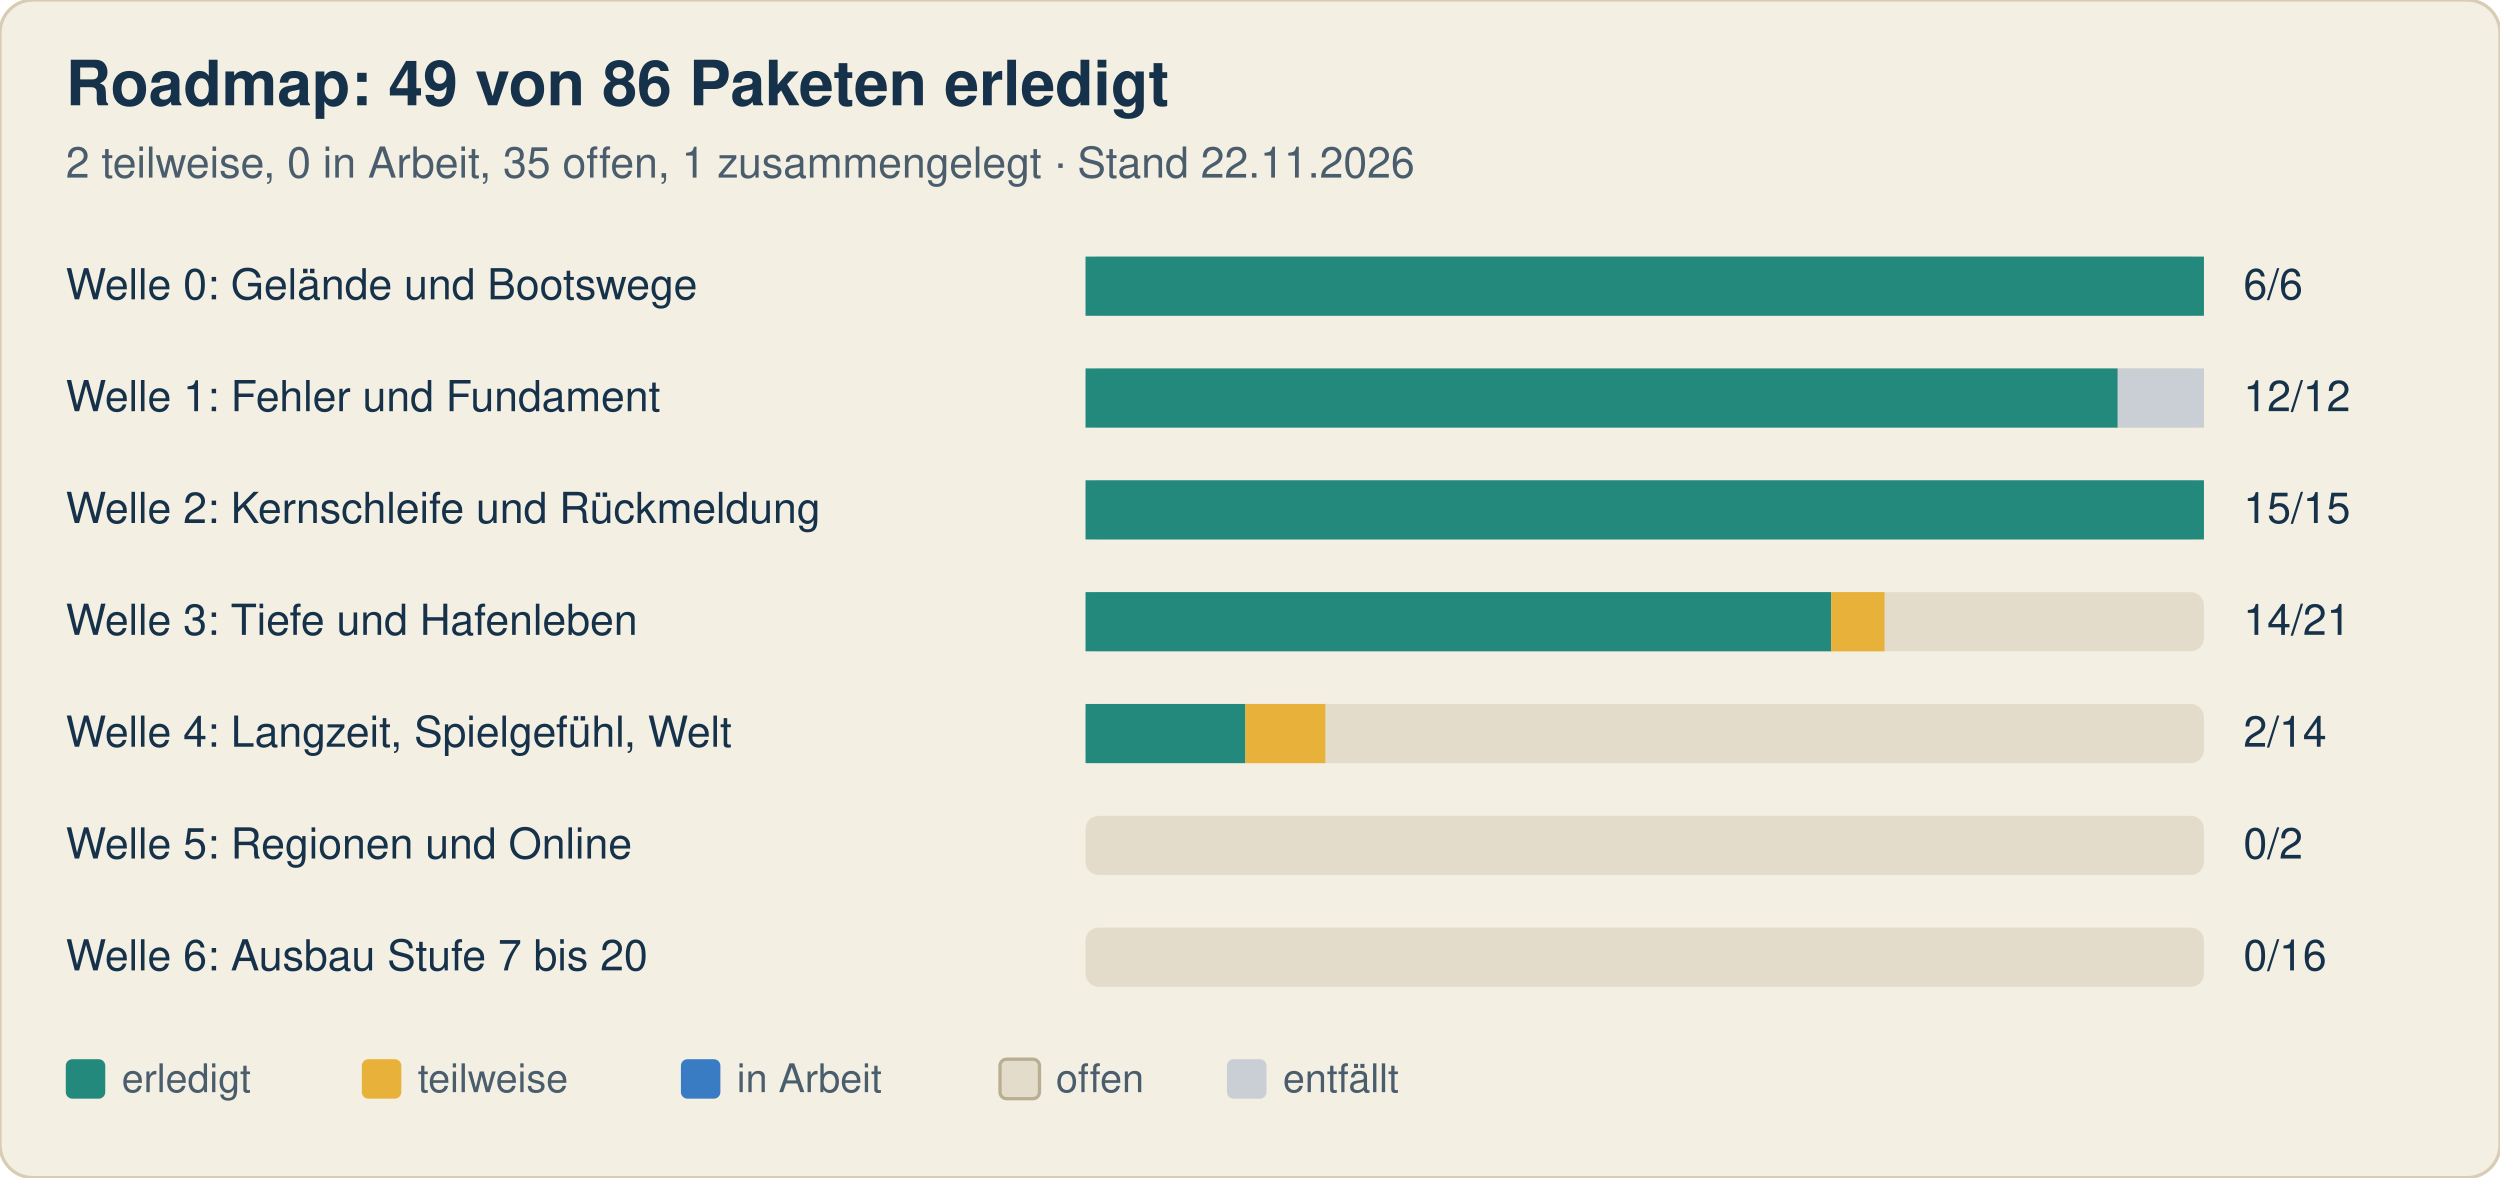
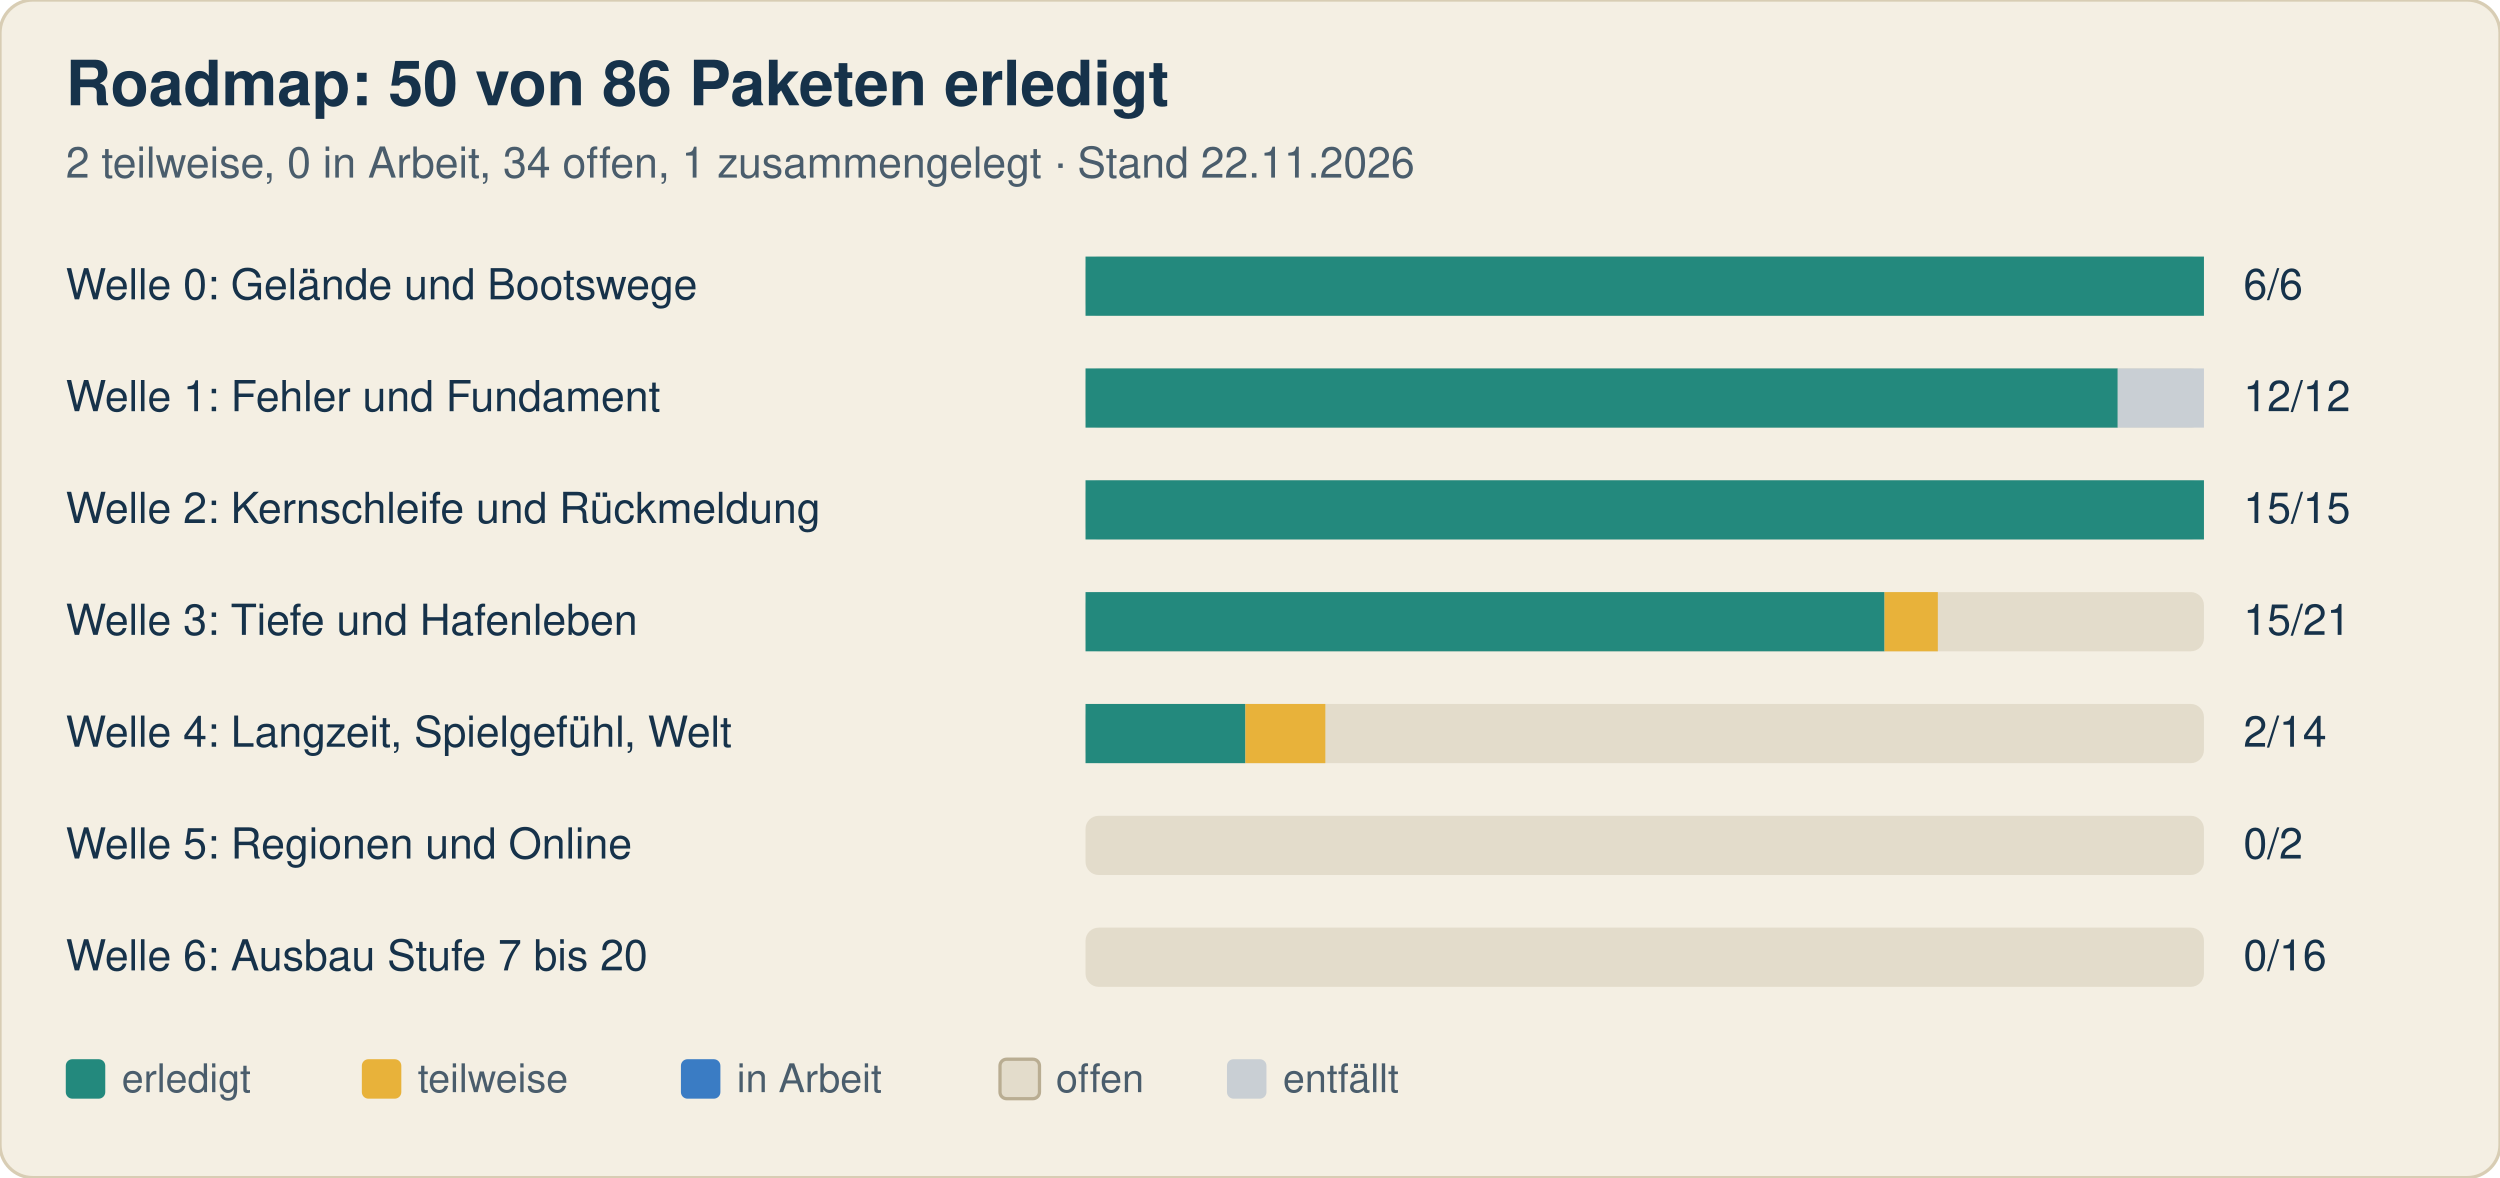
<svg xmlns="http://www.w3.org/2000/svg" width="760" height="358" viewBox="0 0 760 358" font-family="-apple-system, Segoe UI, Helvetica, Arial, sans-serif">
  <rect width="760" height="358" rx="10" fill="#f4efe3" stroke="#d8cdb4" />
-   <text x="20" y="32" font-size="19" font-weight="700" fill="#16324a">Roadmap: 49 von 86 Paketen erledigt</text>
-   <text x="20" y="54" font-size="13" fill="#4a5d6c">2 teilweise, 0 in Arbeit, 35 offen, 1 zusammengelegt · Stand 22.11.2026</text>
+   <text x="20" y="32" font-size="19" font-weight="700" fill="#16324a">Roadmap: 50 von 86 Paketen erledigt</text>
+   <text x="20" y="54" font-size="13" fill="#4a5d6c">2 teilweise, 0 in Arbeit, 34 offen, 1 zusammengelegt · Stand 22.11.2026</text>
  <text x="20" y="91" font-size="13" fill="#16324a">Welle 0: Gelände und Bootswege</text>
  <rect x="330" y="78" width="340" height="18" rx="4" fill="#e3dccb" />
  <rect x="330.0" y="78" width="340.0" height="18" fill="#23897d" />
  <text x="682" y="91" font-size="13" fill="#16324a">6/6</text>
  <text x="20" y="125" font-size="13" fill="#16324a">Welle 1: Fehler und Fundament</text>
  <rect x="330" y="112" width="340" height="18" rx="4" fill="#e3dccb" />
  <rect x="330.0" y="112" width="313.8" height="18" fill="#23897d" />
  <rect x="643.8" y="112" width="26.2" height="18" fill="#c9cfd4" />
  <text x="682" y="125" font-size="13" fill="#16324a">12/12</text>
  <text x="20" y="159" font-size="13" fill="#16324a">Welle 2: Kernschleife und Rückmeldung</text>
  <rect x="330" y="146" width="340" height="18" rx="4" fill="#e3dccb" />
  <rect x="330.0" y="146" width="340.0" height="18" fill="#23897d" />
  <text x="682" y="159" font-size="13" fill="#16324a">15/15</text>
  <text x="20" y="193" font-size="13" fill="#16324a">Welle 3: Tiefe und Hafenleben</text>
  <rect x="330" y="180" width="340" height="18" rx="4" fill="#e3dccb" />
-   <rect x="330.0" y="180" width="226.7" height="18" fill="#23897d" />
-   <rect x="556.7" y="180" width="16.2" height="18" fill="#e8b23a" />
-   <text x="682" y="193" font-size="13" fill="#16324a">14/21</text>
+   <rect x="330.0" y="180" width="242.9" height="18" fill="#23897d" />
+   <rect x="572.9" y="180" width="16.2" height="18" fill="#e8b23a" />
+   <text x="682" y="193" font-size="13" fill="#16324a">15/21</text>
  <text x="20" y="227" font-size="13" fill="#16324a">Welle 4: Langzeit, Spielgefühl, Welt</text>
  <rect x="330" y="214" width="340" height="18" rx="4" fill="#e3dccb" />
  <rect x="330.0" y="214" width="48.6" height="18" fill="#23897d" />
  <rect x="378.6" y="214" width="24.3" height="18" fill="#e8b23a" />
  <text x="682" y="227" font-size="13" fill="#16324a">2/14</text>
  <text x="20" y="261" font-size="13" fill="#16324a">Welle 5: Regionen und Online</text>
  <rect x="330" y="248" width="340" height="18" rx="4" fill="#e3dccb" />
  <text x="682" y="261" font-size="13" fill="#16324a">0/2</text>
  <text x="20" y="295" font-size="13" fill="#16324a">Welle 6: Ausbau Stufe 7 bis 20</text>
  <rect x="330" y="282" width="340" height="18" rx="4" fill="#e3dccb" />
  <text x="682" y="295" font-size="13" fill="#16324a">0/16</text>
  <rect x="20" y="322" width="12" height="12" rx="2" fill="#23897d" />
  <text x="37" y="332" font-size="12" fill="#4a5d6c">erledigt</text>
  <rect x="110" y="322" width="12" height="12" rx="2" fill="#e8b23a" />
  <text x="127" y="332" font-size="12" fill="#4a5d6c">teilweise</text>
  <rect x="207" y="322" width="12" height="12" rx="2" fill="#3a7cc4" />
  <text x="224" y="332" font-size="12" fill="#4a5d6c">in Arbeit</text>
  <rect x="304" y="322" width="12" height="12" rx="2" fill="#e3dccb" stroke="#b9ad92" />
  <text x="321" y="332" font-size="12" fill="#4a5d6c">offen</text>
  <rect x="373" y="322" width="12" height="12" rx="2" fill="#c9cfd4" />
  <text x="390" y="332" font-size="12" fill="#4a5d6c">entfällt</text>
</svg>
